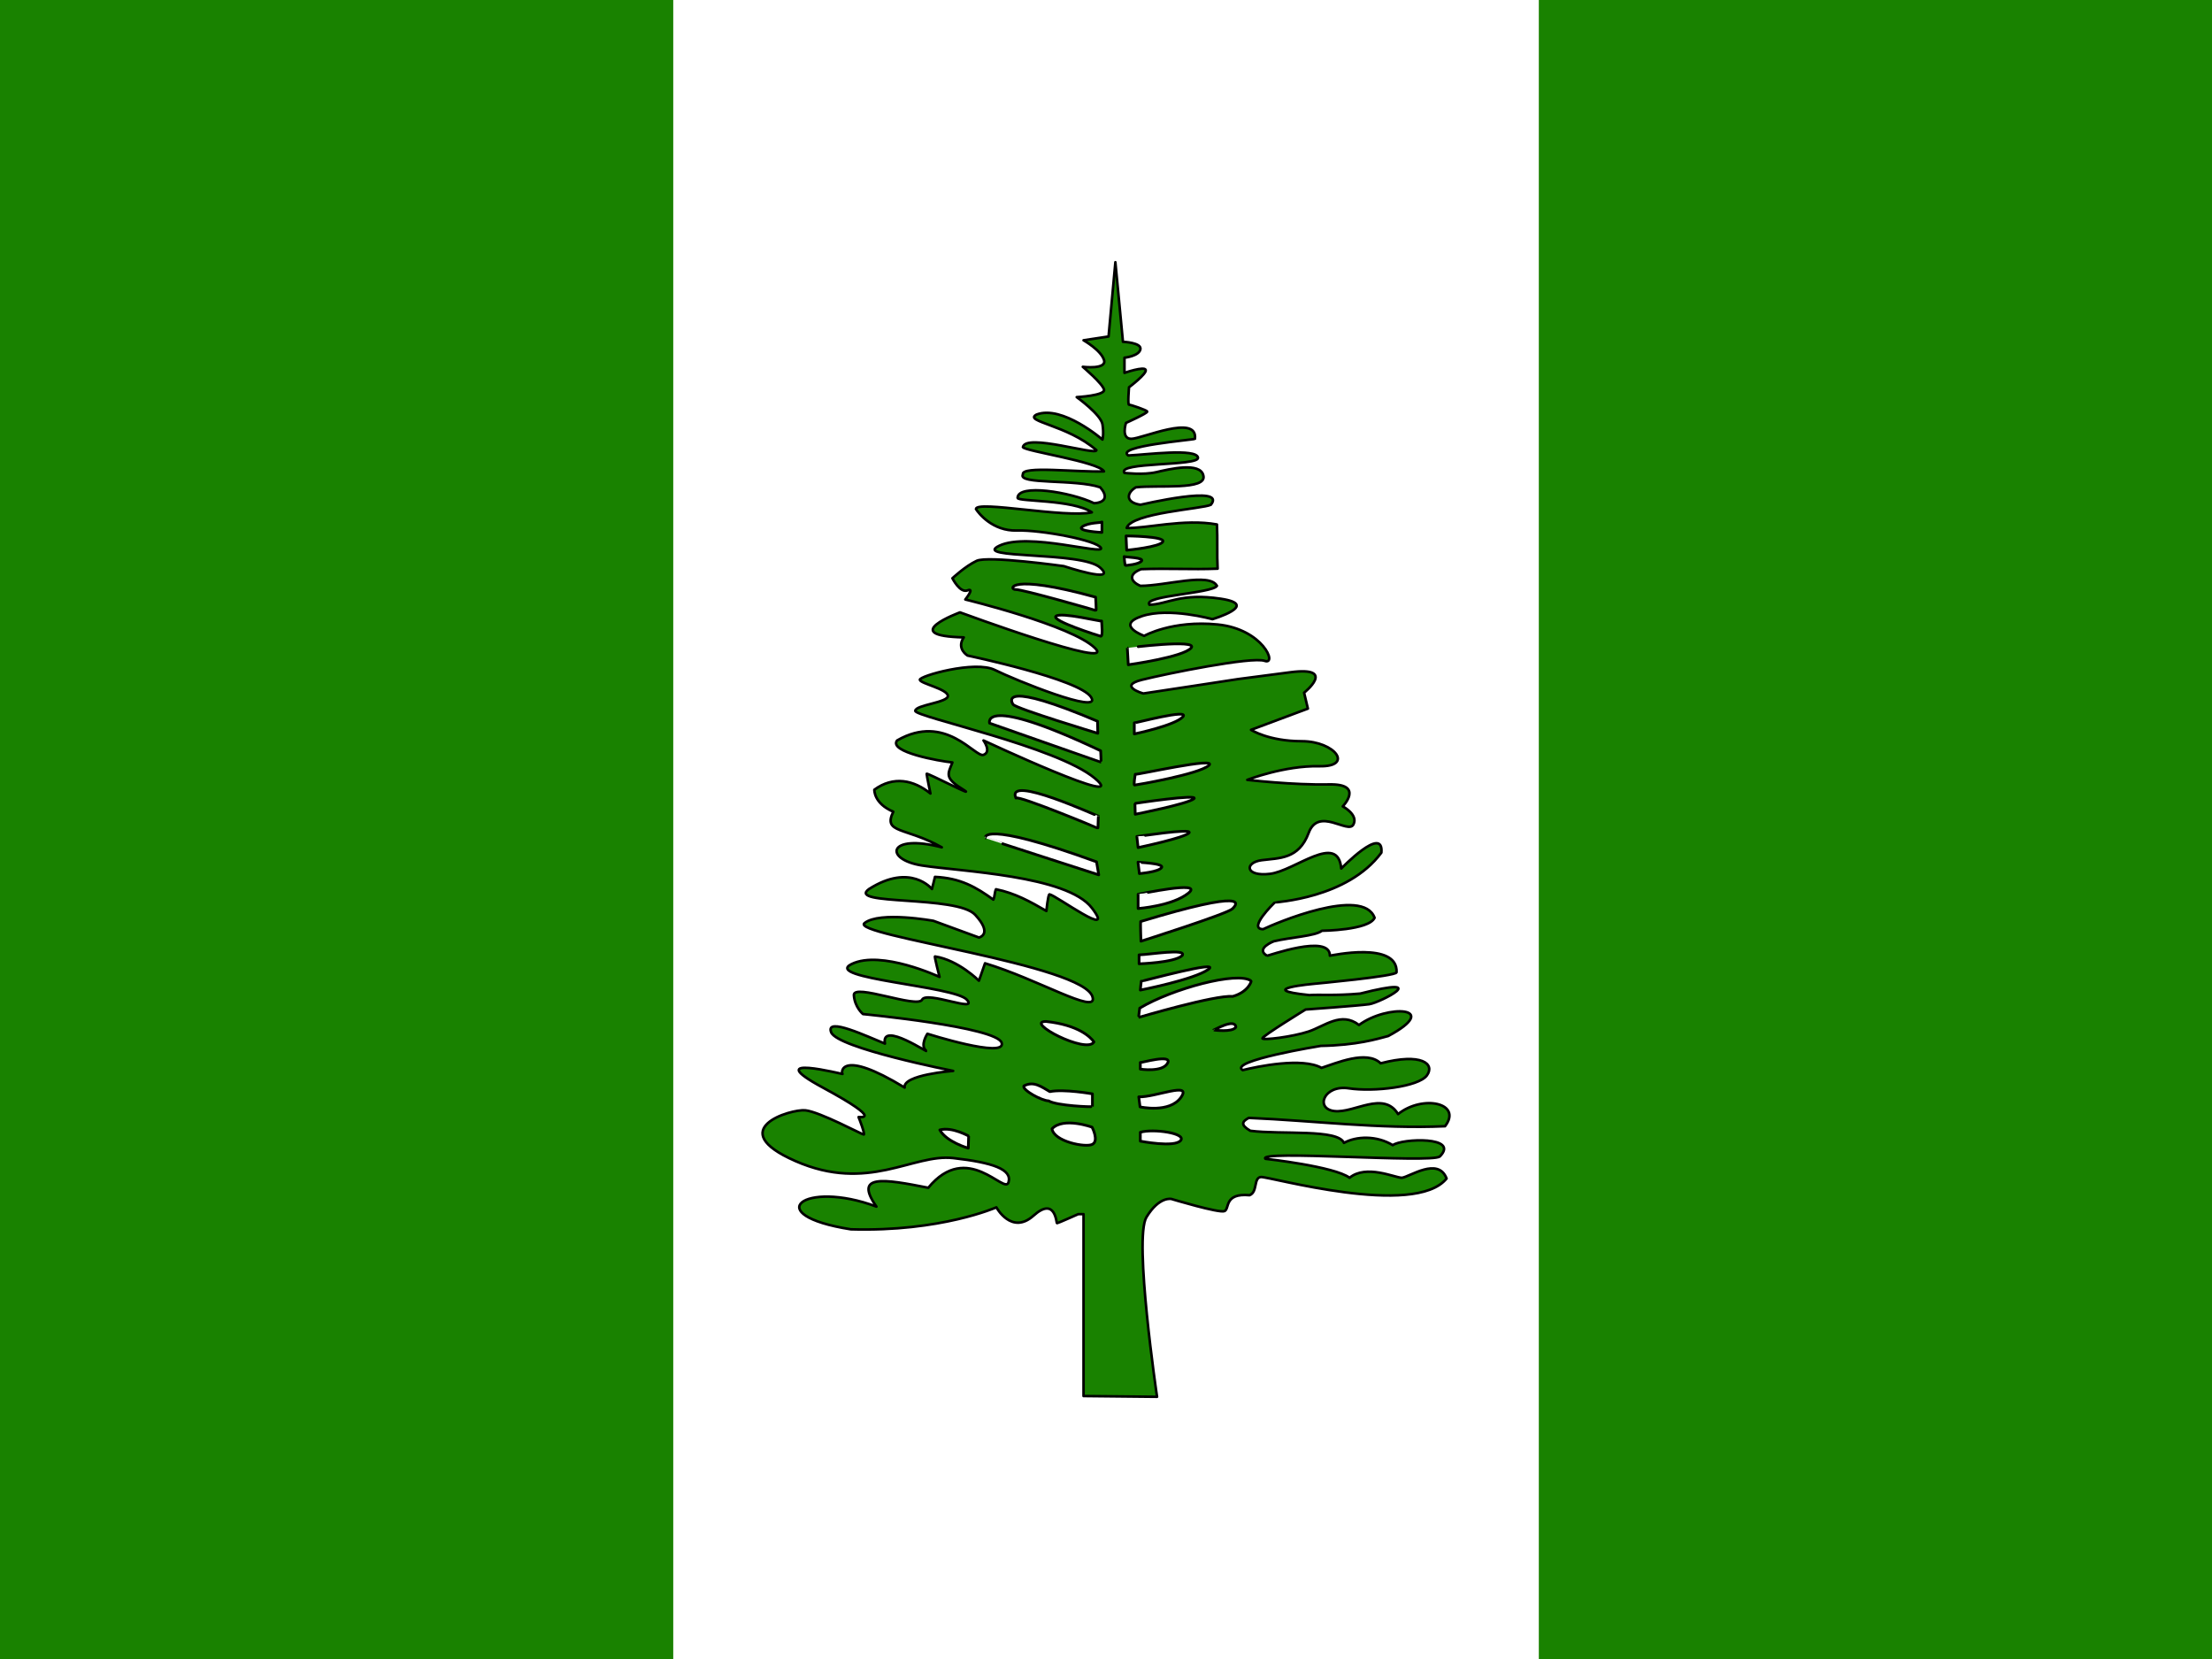
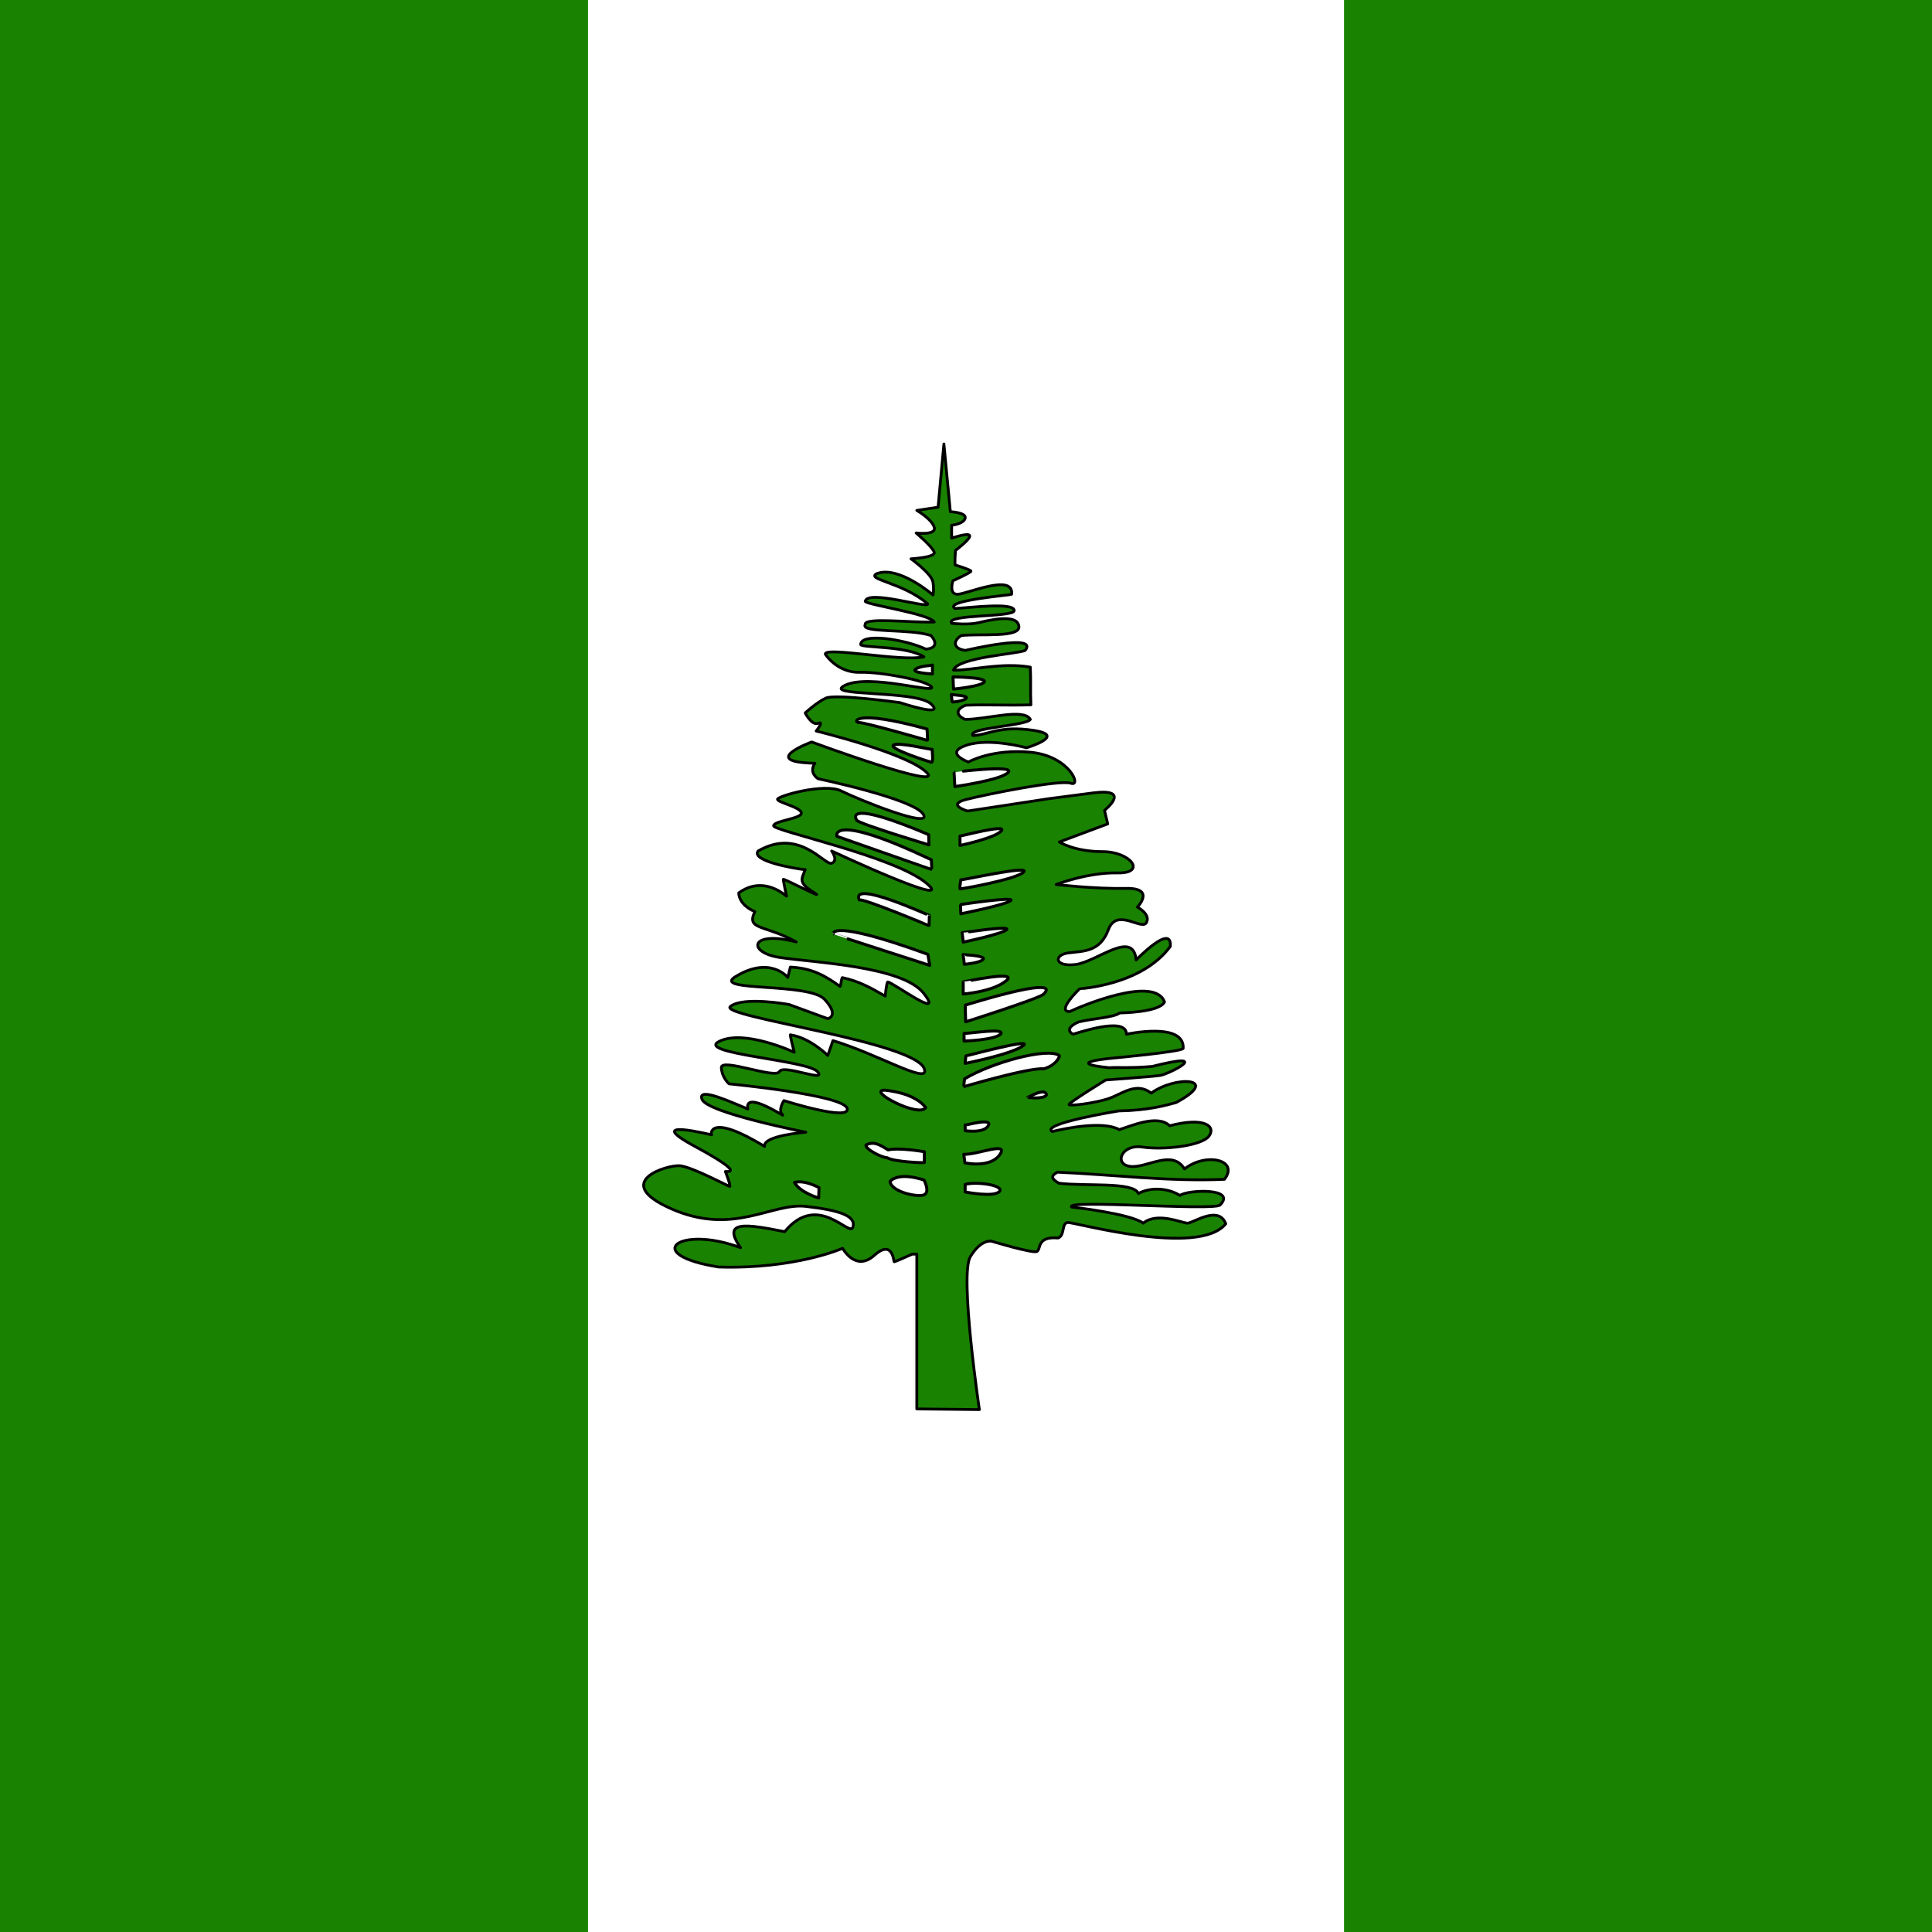
- <svg xmlns="http://www.w3.org/2000/svg" id="svg571" height="480" width="640" version="1.1">
-   <g id="flag" fill-rule="evenodd">
-     <rect id="rect609" height="480" width="250.45" y="0" x="194.79" stroke-width="1pt" fill="#fff" />
-     <rect id="rect608" height="480" width="194.79" y="0" x="0" stroke-width="1pt" fill="#198200" />
-     <rect id="rect610" height="480" width="194.77" y="0" x="445.23" stroke-width="1pt" fill="#198200" />
-     <path id="path575" stroke-linejoin="round" d="m313.5 351.29v52.63c7.09 0.073 14.181 0.146 21.271 0.219 0 0-6.798-45.832-3.07-51.972 3.728-6.14 7.237-5.263 7.237-5.263s13.815 4.167 15.35 3.509c1.536-0.658-0.219-5.263 7.237-4.605 2.412-0.877 1.097-5.044 3.29-5.263 2.193-0.219 44.516 11.842 53.726 0.439-2.412-6.359-10.745-0.439-12.938-0.219-1.974 0-10.306-3.947-15.132 0-4.386-3.289-24.341-5.483-24.341-5.483-2.632-2.632 47.586 1.316 50.437-0.657 5.92-5.921-10.964-5.263-13.596-3.29-4.678-2.851-10.545-2.631-14.127-0.657-1.718-4.109-18.036-2.339-27.1-3.509-2.901-1.702-2.405-2.669-0.439-3.728 18.932 0.804 37.772 3.261 56.796 2.412 5.142-6.704-6.478-9.218-13.596-3.509-4.179-6.872-12.719-0.219-18.42-0.877-5.701-0.658-3.07-7.675 4.166-6.579 7.237 1.097 20.175-0.438 22.588-3.728 2.412-3.289-1.44-6.63-13.377-3.508-4.04-3.949-12.938 0-17.104 1.315-5.543-3.092-18.42-0.439-22.806 0.658-4.294-2.669 22.587-7.017 22.587-7.017 10.376-0.184 16.228-1.974 19.516-2.851 15.686-8.407-0.225-9.303-8.456-3.192-5.109-3.989-9.963 0.341-14.569 1.877-4.605 1.535-13.377 2.632-13.377 1.974 0-0.658 12.5-8.334 12.5-8.334s15.35-1.096 18.42-1.535c3.07-0.439 18.782-8.503-2.632-3.07-7.456 0.658-11.842 0.219-14.693 0.439-16.532-1.709 1.536-3.289 1.536-3.289s23.407-2.152 23.683-3.29c0.459-9.126-19.078-4.824-19.297-4.824 0.056-6.52-18.201 0.219-18.201 0-3.489-2.056 1.974-4.166 1.974-4.166 4.824-1.169 12.036-1.513 13.923-3.049 0 0 13.626-0.132 15.243-3.749-3.341-9.219-28.824 1.637-32.236 3.29-4.605 0 3.07-7.456 3.29-7.675 0.219-0.219 21.052-1.096 30.92-14.473 0.686-8.142-11.622 4.605-11.622 4.605-0.919-10.56-13.377 0.658-20.613 1.536-7.236 0.877-7.455-3.29-2.412-3.948 5.043-0.657 10.745-0.219 13.596-7.894 2.85-7.675 11.403 0.439 12.938-2.412 1.535-2.851-3.07-5.263-3.07-5.263s6.359-6.579-3.947-6.359c-10.307 0.219-23.684-1.315-23.684-1.315s10.746-4.167 20.833-3.948c10.088 0.219 4.605-7.236-5.044-7.236-9.648 0-14.692-3.29-14.692-3.29 5.483-2.047 10.964-4.093 16.447-6.14-0.366-1.535-0.731-3.07-1.097-4.605 0 0 9.649-7.675-3.947-5.921-13.596 1.755-15.131 1.974-15.131 1.974s-27.192 4.167-27.411 4.167c-0.219 0-7.456-2.193-0.439-3.948 7.017-1.754 31.797-6.798 35.525-5.482 3.728 1.315-0.439-9.21-13.596-10.526-13.157-1.315-21.271 3.29-21.271 3.29s-8.552-3.07-0.657-5.702c7.894-2.631 20.394 0.877 20.394 0.877s14.035-4.166 2.412-5.92c-11.622-1.755-15.288 1.571-20.613 1.754-2.126-2.654 18.245-3.288 19.516-5.483-2.149-3.949-14.765 0-22.148 0-3.14-1.332-3.343-3.492 0.219-4.824 7.529-0.292 14.598 0.15 22.128-0.142-0.219-4.02 0.021-8.775-0.199-12.795-9.55-1.745-20.755 1.259-26.116 1.005 1.434-4.386 22.067-5.512 24.362-6.706 4.775-5.968-20.175 0-20.394 0-4.351-0.643-4.07-3.391-1.315-5.044 6.359-0.731 20.616 0.925 19.537-3.386-0.826-4.04-9.889-1.877-13.617-0.999-3.728 0.877-9.21 0.219-9.21 0.219-2.387-3.214 21.49-1.907 21.271-4.386-0.312-2.847-15.132-0.877-20.175-0.658-3.941-2.719 18.931-4.513 19.298-4.824 0.826-7.29-15.35 0-18.42 0-3.07 0-1.535-4.605-1.535-4.605s6.359-2.851 6.14-3.289c-0.219-0.439-4.824-1.974-5.263-1.974-0.438 0 0-5.044 0-5.044s5.263-3.947 4.824-5.044c-0.439-1.097-6.14 0.877-6.14 0.877v-4.386s4.166-0.439 4.605-2.412c0.439-1.974-5.044-2.193-5.044-2.193-0.731-7.675-1.462-15.35-2.193-23.025-0.658 7.163-1.315 14.327-1.974 21.49-2.412 0.366-4.824 0.731-7.237 1.096 0 0 5.044 2.851 5.921 5.702 0.877 2.851-6.141 1.974-6.141 1.974s5.702 4.824 6.141 6.579c0.438 1.754-7.895 2.193-7.895 2.193s7.017 5.044 7.456 7.894c0.439 2.851 0 4.386 0 4.386s-11.622-10.087-19.079-7.237c-3.875 2.024 8.877 2.961 17.324 10.307-0.02 1.636-20.517-4.992-21.271-0.877 0.475 1.145 21.887 4.219 23.464 7.017-7.822 0.292-23.999-1.711-23.464 0.877-1.635 2.988 15.279 1.292 22.367 3.728 2.078 2.361 1.861 4.356-1.754 4.605-6.832-3.267-22.112-5.707-22.148-1.536 0.093 1.114 15.796 0.391 21.49 4.167-7.601 1.729-33.383-3.519-33.546-0.964 0.734 1.194 4.819 6.445 11.836 6.226 7.017-0.219 23.244 2.851 24.341 5.044 1.096 2.193-21.052-4.605-29.385-0.658-8.333 3.948 23.902 1.536 29.165 6.36 5.263 4.824-10.526-0.439-10.526-0.439s-21.929-3.07-25.218-1.536c-3.29 1.536-7.017 5.044-7.017 5.044s2.193 4.386 4.386 3.509c2.193-0.877-0.658 2.632-0.658 2.632s30.701 7.455 37.499 14.034c6.798 6.579-39.034-10.306-39.034-10.306s-18.42 6.798 1.096 7.237c-2.245 3.285 1.097 5.262 1.097 5.262s32.455 6.798 35.744 12.061c3.29 5.263-22.148-5.044-27.85-7.894-5.701-2.851-21.929 1.754-21.709 2.85 0.219 1.097 7.895 2.632 8.113 4.605 0.219 1.974-9.429 2.632-9.429 4.386 0 1.755 41.007 10.307 51.972 19.517 10.964 9.21-32.236-10.964-32.236-10.964s2.412 3.289 0 4.166c-2.412 0.877-10.964-12.281-24.999-4.166-2.556 3.338 12.243 5.992 16.008 6.359-1.286 3.306-2.412 4.386 2.851 7.675 5.262 3.29-10.307-4.824-10.307-4.386 0 0.439 1.097 5.702 1.097 5.702-4.859-3.947-10.726-5.139-16.228-1.097 0 0-0.219 3.948 5.482 6.36-3.113 6.361 3.509 4.386 14.035 10.306-15.644-4.089-16.885 3.509-5.701 5.263s41.884 2.851 49.121 12.28c7.237 9.43-10.281-3.616-12.28-3.947-0.439 0.219-0.877 4.824-0.877 4.824-4.678-2.708-8.989-5.141-14.585-6.288-0.439 0.877-0.326 2.121-0.765 2.998-5.078-3.662-9.512-6.222-16.886-6.579-0.292 1.17-0.585 2.339-0.877 3.509 0 0-6.14-7.675-18.201 0-6.735 4.828 25.438 1.754 30.701 7.456 5.263 5.701 1.096 6.579 1.096 6.579-4.386-1.608-8.771-3.217-13.157-4.824 0 0-15.569-2.851-19.955 0.657-4.386 3.509 64.033 12.061 66.006 21.491 1.331 5.114-16.08-5.369-31.139-9.868-0.585 1.681-1.17 3.363-1.755 5.044 0 0-5.98-6.007-12.719-7.017-0.219 0 1.315 5.921 1.315 5.921s-16.885-7.895-25.437-3.728c-8.553 4.166 29.824 6.359 33.332 10.307 3.508 3.947-11.622-2.632-12.938 0-1.316 2.632-19.956-4.824-19.737-1.316 0.219 3.509 2.632 5.483 2.632 5.483s38.814 3.728 40.131 8.333c1.315 4.605-21.491-2.632-21.491-2.632s-2.193 3.29-0.439 4.824c1.754 1.536-13.157-8.771-11.842-1.974-4.836-1.925-17.324-7.894-15.569-3.289 1.754 4.605 35.306 11.184 35.306 11.184s-14.693 1.096-14.035 4.824c-18.901-11.515-18.42-4.167-17.982-3.948 0.439 0.219-24.341-6.14-5.702 3.948 18.64 10.087 10.088 8.333 10.307 8.552 0.219 0.219 1.974 5.044 1.535 5.044-0.439 0-12.719-6.579-16.885-7.017-4.167-0.439-23.903 5.482-2.851 14.692s33.99-2.193 45.612-0.877c11.622 1.315 17.104 3.289 16.008 7.017-1.097 3.728-11.873-12.217-23.215 1.576-12.902-2.553-21.658-4.035-14.998 5.447-21.07-7.874-33.934 2.406-7.399 6.573 26.075 0.769 42.103-6.36 42.103-6.36s4.386 8.114 10.746 2.412c6.359-5.701 6.579 2.193 6.798 2.193 0.219 0 6.14-2.632 6.14-2.632h1.535z" stroke="#000" stroke-linecap="round" stroke-width=".742" fill="#198200" />
-     <path id="path580" stroke-linejoin="round" d="m316.07 320.16v-3.673s-8.283-1.469-12.322-0.643c-2.392-1.371-4.653-3.176-7.512-1.653-0.551 1.194 5.234 4.316 7.162 4.316 2.258 1.429 12.672 1.836 12.672 1.653z" stroke="#000" stroke-linecap="round" stroke-width=".594pt" fill="#fff" />
-     <path id="path581" stroke-linejoin="round" d="m315.97 326.13s-8.283-3.028-11.589 0.461c0.541 3.709 9.752 5.508 11.681 4.498 1.929-1.01 0-4.775-0.092-4.958z" stroke="#000" stroke-linecap="round" stroke-width=".594pt" fill="#fff" />
-     <path id="path582" stroke-linejoin="round" d="m329.93 327.6v2.571s9.917 1.928 11.662-0.184c1.744-2.112-7.897-3.489-11.662-2.388z" stroke="#000" stroke-linecap="round" stroke-width=".594pt" fill="#fff" />
-     <path id="path583" stroke-linejoin="round" d="m329.48 317.35 0.366 2.901s8.539 1.928 11.845-2.755c3.306-4.683-7.504 0.037-12.21-0.146z" stroke="#000" stroke-linecap="round" stroke-width=".594pt" fill="#fff" />
-     <path id="path584" stroke-linejoin="round" d="m329.93 307.4v1.928s6.428 1.011 7.897-1.744c1.469-2.755-7.713 0-7.897-0.184z" stroke="#000" stroke-linecap="round" stroke-width=".594pt" fill="#fff" />
-     <path id="path585" stroke-linejoin="round" d="m316.51 301.46c-0.989-1.411-4.479-4.904-13.846-5.914-6.509-0.021 11.758 9.578 13.846 5.914z" stroke="#000" stroke-linecap="round" stroke-width=".594pt" fill="#fff" />
-     <path id="path586" stroke-linejoin="round" d="m329.75 291.69s-0.367 2.663-0.276 2.663c0.092 0 22.038-6.52 27.18-6.061 4.593-1.299 5.51-4.499 5.326-4.499-3.92-2.857-22.864 2.296-32.23 7.897z" stroke="#000" stroke-linecap="round" stroke-width=".594pt" fill="#fff" />
-     <path id="path587" stroke-linejoin="round" d="m330.21 283.89c-0.092 0.459-0.276 2.571-0.276 2.571s15.518-3.031 19.651-5.968c4.132-2.939-19.191 3.489-19.375 3.397z" stroke="#000" stroke-linecap="round" stroke-width=".594pt" fill="#fff" />
-     <path id="path588" stroke-linejoin="round" d="m329.57 276.27 0.001 2.589s10.358-0.316 12.487-2.405c1.359-2.089-9.129-0.297-12.488-0.184z" stroke="#000" stroke-linecap="round" stroke-width=".594pt" fill="#fff" />
-     <path id="path589" stroke-linejoin="round" d="m351.18 298.01s5.38 0.752 6.391-0.809c-0.199-2.77-6.391 0.9-6.391 0.809z" stroke="#000" stroke-linecap="round" stroke-width=".594pt" fill="#fff" />
-     <path id="path590" stroke-linejoin="round" d="m330.02 266.63c-0.092 0.459 0.091 5.693 0.091 5.693s24.885-7.897 26.446-9.366c1.561-1.469 5.025-5.892-26.538 3.674z" stroke="#000" stroke-linecap="round" stroke-width=".594pt" fill="#fff" />
-     <path id="path591" stroke-linejoin="round" d="m329.29 258.73v4.132s10.009-0.735 14.601-4.5c4.591-3.764-14.601 0.459-14.601 0.368z" stroke="#000" stroke-linecap="round" stroke-width=".594pt" fill="#fff" />
-     <path id="path592" stroke-linejoin="round" d="m317.26 249.36 0.643 3.765s-32.965-10.652-32.873-10.652c0.091 0-1.661-5.426 32.23 6.887z" stroke="#000" stroke-linecap="round" stroke-width=".594pt" fill="#fff" />
-     <path id="path593" stroke-linejoin="round" d="m317.81 236.14c-0.092 0.367-0.092 3.581-0.184 3.489-0.091-0.092-22.864-9.55-23.69-8.723-3.024-7.086 23.875 5.418 23.875 5.234z" stroke="#000" stroke-linecap="round" stroke-width=".594pt" fill="#fff" />
-     <path id="path594" stroke-linejoin="round" d="m328.92 242.02c0 0.092 0.367 3.214 0.367 3.214s13.958-2.939 14.784-4.316c0.826-1.378-15.151 1.194-15.151 1.101z" stroke="#000" stroke-linecap="round" stroke-width=".594pt" fill="#fff" />
-     <path id="path595" stroke-linejoin="round" d="m329.25 249.45c0.129 0.789 0.404 3.306 0.404 3.306s5.601-0.459 6.428-1.745c0.826-1.286-6.832-1.469-6.832-1.561z" stroke="#000" stroke-linecap="round" stroke-width=".594pt" fill="#fff" />
-     <path id="path596" stroke-linejoin="round" d="m328.37 232.47c0 0.276 0.091 3.122 0.091 3.122s15.335-3.03 16.988-4.499c1.653-1.469-17.355 1.377-17.079 1.377z" stroke="#000" stroke-linecap="round" stroke-width=".594pt" fill="#fff" />
-     <path id="path597" stroke-linejoin="round" d="m328.46 224.02c0 0.184-0.551 3.122-0.184 3.122s18.641-3.122 21.487-5.693c2.847-2.571-21.028 2.846-21.303 2.571z" stroke="#000" stroke-linecap="round" stroke-width=".594pt" fill="#fff" />
-     <path id="path598" stroke-linejoin="round" d="m328.19 209.14v3.214s11.846-2.479 14.05-4.959c2.204-2.479-14.05 1.929-14.05 1.745z" stroke="#000" stroke-linecap="round" stroke-width=".594pt" fill="#fff" />
-     <path id="path599" stroke-linejoin="round" d="m326.17 187.47 0.276 4.866s15.886-2.204 18.181-4.866c2.296-2.663-18.548 0-18.457 0z" stroke="#000" stroke-linecap="round" stroke-width=".594pt" fill="#fff" />
-     <path id="path600" stroke-linejoin="round" d="m318.82 151.02v3.03s-7.53-0.367-5.694-1.653 5.694-1.102 5.694-1.377z" stroke="#000" stroke-linecap="round" stroke-width=".594pt" fill="#fff" />
-     <path id="path601" stroke-linejoin="round" d="m325.8 155.06 0.184 4.132s9.733-0.918 10.468-2.479c0.734-1.561-10.468-1.653-10.652-1.653z" stroke="#000" stroke-linecap="round" stroke-width=".594pt" fill="#fff" />
-     <path id="path602" stroke-linejoin="round" d="m325.25 161.03s0.184 2.571 0.367 2.571c0.184 0 3.856-0.276 4.683-1.286 0.826-1.01-4.683-1.102-5.05-1.286z" stroke="#000" stroke-linecap="round" stroke-width=".594pt" fill="#fff" />
-     <path id="path603" stroke-linejoin="round" d="m316.99 172.78c0 0.275 0.275 3.949 0.091 3.856s-21.303-6.152-23.232-6.061c-1.928 0.092-2.479-4.866 23.141 2.204z" stroke="#000" stroke-linecap="round" stroke-width=".594pt" fill="#fff" />
-     <path id="path604" stroke-linejoin="round" d="m318.73 179.67c0 0.735 0.459 4.591-0.276 4.408-0.734-0.184-14.324-4.499-12.947-5.785 1.377-1.286 13.223 1.653 13.223 1.377z" stroke="#000" stroke-linecap="round" stroke-width=".594pt" fill="#fff" />
-     <path id="path605" stroke-linejoin="round" d="m317.54 208.68 0.091 3.489s-23.69-7.162-24.517-8.356c-0.826-1.194-3.122-6.795 24.426 4.866z" stroke="#000" stroke-linecap="round" stroke-width=".594pt" fill="#fff" />
-     <path id="path606" stroke-linejoin="round" d="m318.45 217.22c0 0.092 0.184 3.306 0.092 3.306-0.092 0-32.23-11.294-32.23-11.294s-2.571-8.448 32.138 7.989z" stroke="#000" stroke-linecap="round" stroke-width=".594pt" fill="#fff" />
-     <path id="path607" stroke-linejoin="round" d="m280.26 328.68c0 0.11-0.11 3.517-0.11 3.517s-6.264-1.759-8.242-5.275c3.626-0.989 8.461 1.868 8.352 1.758z" stroke="#000" stroke-width=".594pt" fill="#fff" />
+ <svg xmlns="http://www.w3.org/2000/svg" id="svg571" height="512" width="512" viewBox="0 0 512 512" version="1.1">
+   <g id="flag" fill-rule="evenodd" transform="matrix(0.5 0 0 1 130 0)" stroke-width="1pt">
+     <rect id="rect609" height="512" width="400.71" y="0" x="51.662" fill="#fff" />
+     <rect id="rect608" height="512" width="311.66" y="0" x="-260" fill="#198200" />
+     <rect id="rect610" height="512" width="311.63" y="-6.1673e-7" x="452.37" fill="#198200" />
+   </g>
+   <g id="g9098" stroke-linejoin="round" fill-rule="evenodd" transform="matrix(.57525 0 0 .57525 105.35 104.32)" stroke="#000">
+     <path id="path575" d="m239.22 396.41v71.317c9.608 0.099 19.216 0.198 28.824 0.297 0 0-9.212-62.105-4.16-70.425 5.052-8.32 9.806-7.132 9.806-7.132s18.721 5.647 20.8 4.755c2.081-0.892-0.297-7.132 9.806-6.24 3.269-1.189 1.486-6.835 4.458-7.132 2.971-0.297 60.322 16.046 72.802 0.595-3.269-8.617-14.56-0.595-17.532-0.297-2.674 0-13.966-5.348-20.504 0-5.943-4.457-32.984-7.429-32.984-7.429-3.566-3.566 64.482 1.784 68.345-0.891 8.023-8.024-14.857-7.132-18.423-4.458-6.339-3.863-14.289-3.565-19.143-0.891-2.327-5.567-24.44-3.17-36.722-4.755-3.931-2.306-3.258-3.617-0.595-5.051 25.655 1.09 51.183 4.418 76.963 3.269 6.968-9.084-8.778-12.491-18.423-4.755-5.662-9.312-17.234-0.297-24.961-1.188-7.726-0.892-4.16-10.401 5.646-8.915 9.806 1.486 27.339-0.593 30.608-5.051 3.268-4.457-1.952-8.985-18.127-4.754-5.474-5.351-17.532 0-23.177 1.782-7.512-4.19-24.961-0.595-30.904 0.892-5.818-3.617 30.607-9.509 30.607-9.509 14.061-0.249 21.989-2.674 26.446-3.863 21.256-11.393-0.304-12.606-11.459-4.326-6.923-5.405-13.501 0.462-19.741 2.543-6.24 2.08-18.127 3.566-18.127 2.674 0-0.892 16.938-11.292 16.938-11.292s20.8-1.485 24.961-2.08c4.16-0.595 25.451-11.522-3.566-4.16-10.103 0.892-16.046 0.297-19.91 0.595-22.402-2.316 2.081-4.457 2.081-4.457s31.718-2.916 32.092-4.458c0.622-12.367-25.852-6.537-26.149-6.537 0.076-8.835-24.664 0.297-24.664 0-4.728-2.786 2.674-5.646 2.674-5.646 6.537-1.584 16.31-2.05 18.866-4.132 0 0 18.464-0.179 20.655-5.08-4.528-12.492-39.059 2.218-43.682 4.458-6.24 0 4.16-10.103 4.458-10.401 0.297-0.297 28.527-1.485 41.898-19.612 0.929-11.033-15.749 6.24-15.749 6.24-1.245-14.309-18.126 0.892-27.932 2.081-9.805 1.188-10.102-4.458-3.268-5.349 6.834-0.891 14.56-0.296 18.423-10.697 3.862-10.401 15.452 0.595 17.532-3.269 2.08-3.863-4.16-7.132-4.16-7.132s8.617-8.915-5.348-8.617c-13.967 0.297-32.093-1.782-32.093-1.782s14.561-5.647 28.23-5.349c13.669 0.297 6.24-9.805-6.835-9.805-13.074 0-19.909-4.458-19.909-4.458 7.429-2.773 14.857-5.547 22.287-8.32-0.495-2.08-0.991-4.16-1.486-6.24 0 0 13.075-10.401-5.348-8.024-18.423 2.378-20.503 2.674-20.503 2.674s-36.847 5.647-37.144 5.647c-0.297 0-10.103-2.971-0.595-5.349 9.509-2.377 43.087-9.212 48.138-7.428 5.052 1.782-0.595-12.48-18.423-14.264-17.829-1.782-28.824 4.458-28.824 4.458s-11.589-4.16-0.891-7.726c10.697-3.565 27.635 1.189 27.635 1.189s19.018-5.646 3.269-8.023c-15.749-2.378-20.716 2.128-27.932 2.377-2.881-3.596 24.724-4.456 26.446-7.429-2.912-5.351-20.008 0-30.012 0-4.255-1.805-4.53-4.732 0.297-6.537 10.203-0.396 19.782 0.203 29.984-0.193-0.297-5.448 0.028-11.891-0.269-17.339-12.941-2.365-28.124 1.706-35.39 1.361 1.944-5.944 29.902-7.47 33.013-9.087 6.47-8.088-27.338 0-27.635 0-5.896-0.871-5.516-4.595-1.782-6.835 8.617-0.991 27.936 1.254 26.474-4.589-1.12-5.475-13.4-2.543-18.451-1.354-5.051 1.188-12.48 0.297-12.48 0.297-3.235-4.355 29.12-2.584 28.824-5.943-0.422-3.857-20.504-1.189-27.339-0.891-5.34-3.685 25.652-6.116 26.15-6.537 1.12-9.878-20.8 0-24.961 0-4.16 0-2.08-6.24-2.08-6.24s8.617-3.863 8.32-4.457c-0.297-0.594-6.537-2.674-7.132-2.674-0.593 0 0-6.835 0-6.835s7.132-5.349 6.537-6.834c-0.595-1.486-8.32 1.189-8.32 1.189v-5.943s5.646-0.594 6.24-3.269c0.595-2.674-6.835-2.972-6.835-2.972-0.991-10.4-1.981-20.801-2.971-31.201-0.892 9.707-1.782 19.414-2.674 29.121-3.269 0.495-6.537 0.991-9.806 1.486 0 0 6.835 3.863 8.024 7.726 1.188 3.863-8.321 2.674-8.321 2.674s7.726 6.537 8.321 8.915c0.593 2.377-10.698 2.971-10.698 2.971s9.509 6.835 10.103 10.697c0.595 3.863 0 5.943 0 5.943s-15.749-13.669-25.853-9.806c-5.25 2.743 12.028 4.012 23.476 13.966-0.027 2.217-27.801-6.765-28.824-1.189 0.644 1.552 29.658 5.717 31.796 9.509-10.599 0.396-32.52-2.319-31.796 1.188-2.215 4.049 20.703 1.75 30.309 5.052 2.816 3.2 2.522 5.903-2.377 6.24-9.258-4.427-29.963-7.733-30.012-2.081 0.126 1.509 21.404 0.529 29.12 5.647-10.3 2.343-45.236-4.768-45.457-1.306 0.995 1.617 6.53 8.734 16.039 8.437 9.509-0.297 31.497 3.863 32.984 6.835 1.485 2.971-28.527-6.24-39.818-0.892-11.291 5.349 32.389 2.081 39.521 8.618s-14.263-0.595-14.263-0.595-29.716-4.16-34.173-2.081c-4.458 2.081-9.509 6.835-9.509 6.835s2.971 5.943 5.943 4.755c2.971-1.189-0.892 3.566-0.892 3.566s41.602 10.102 50.814 19.017c9.212 8.915-52.893-13.966-52.893-13.966s-24.961 9.212 1.485 9.806c-3.043 4.452 1.486 7.131 1.486 7.131s43.979 9.212 48.436 16.344c4.458 7.132-30.012-6.835-37.739-10.697-7.726-3.863-29.715 2.377-29.418 3.862 0.297 1.486 10.698 3.566 10.994 6.24 0.297 2.674-12.777 3.566-12.777 5.943 0 2.378 55.568 13.967 70.425 26.447s-43.682-14.857-43.682-14.857 3.269 4.457 0 5.646c-3.269 1.188-14.857-16.641-33.875-5.646-3.464 4.524 16.59 8.12 21.692 8.617-1.742 4.479-3.269 5.943 3.863 10.4 7.131 4.458-13.967-6.537-13.967-5.943 0 0.595 1.486 7.726 1.486 7.726-6.584-5.348-14.534-6.964-21.989-1.486 0 0-0.297 5.349 7.428 8.618-4.218 8.619 4.755 5.943 19.018 13.966-21.199-5.54-22.88 4.755-7.726 7.132 15.155 2.377 56.756 3.863 66.562 16.64 9.806 12.778-13.932-4.899-16.64-5.348-0.595 0.297-1.189 6.537-1.189 6.537-6.339-3.669-12.181-6.966-19.764-8.52-0.595 1.188-0.442 2.874-1.036 4.062-6.881-4.963-12.889-8.431-22.881-8.915-0.396 1.585-0.793 3.17-1.189 4.755 0 0-8.32-10.401-24.664 0-9.126 6.543 34.47 2.377 41.602 10.103 7.132 7.726 1.485 8.915 1.485 8.915-5.943-2.179-11.886-4.359-17.829-6.537 0 0-21.098-3.863-27.041 0.891-5.943 4.755 86.769 16.344 89.443 29.121 1.803 6.93-21.789-7.276-42.195-13.372-0.793 2.278-1.585 4.557-2.378 6.835 0 0-8.103-8.14-17.234-9.509-0.297 0 1.782 8.024 1.782 8.024s-22.88-10.698-34.469-5.052c-11.59 5.646 40.413 8.617 45.167 13.967 4.754 5.348-15.749-3.566-17.532 0-1.784 3.566-27.042-6.537-26.744-1.784 0.297 4.755 3.566 7.429 3.566 7.429s52.596 5.051 54.38 11.291c1.782 6.24-29.121-3.566-29.121-3.566s-2.971 4.458-0.595 6.537c2.377 2.081-17.829-11.886-16.046-2.674-6.553-2.609-23.475-10.697-21.098-4.457 2.377 6.24 47.842 15.155 47.842 15.155s-19.91 1.485-19.018 6.537c-25.612-15.604-24.961-5.647-24.366-5.349 0.595 0.297-32.984-8.32-7.726 5.349 25.258 13.668 13.669 11.291 13.967 11.589 0.297 0.297 2.674 6.835 2.08 6.835-0.595 0-17.234-8.915-22.88-9.509-5.647-0.595-32.39 7.428-3.863 19.909 28.527 12.48 46.059-2.971 61.808-1.188 15.749 1.782 23.177 4.457 21.692 9.509-1.486 5.051-16.089-16.554-31.458 2.135-17.483-3.46-29.349-5.467-20.324 7.381-28.552-10.67-45.982 3.26-10.026 8.907 35.333 1.041 57.053-8.618 57.053-8.618s5.943 10.995 14.561 3.269c8.617-7.726 8.915 2.971 9.212 2.971 0.296 0 8.32-3.566 8.32-3.566h2.08z" stroke-linecap="round" stroke-width="1.29" fill="#198200" />
+     <path id="path580" d="m242.7 354.22v-4.977s-11.223-1.991-16.698-0.871c-3.242-1.858-6.305-4.304-10.179-2.24-0.747 1.617 7.093 5.848 9.705 5.848 3.06 1.936 17.171 2.489 17.171 2.24z" stroke-linecap="round" stroke-width="1.032pt" fill="#fff" />
+     <path id="path581" d="m242.57 362.31s-11.224-4.104-15.704 0.624c0.733 5.026 13.215 7.463 15.829 6.095 2.613-1.369 0-6.47-0.125-6.719z" stroke-linecap="round" stroke-width="1.032pt" fill="#fff" />
+     <path id="path582" d="m261.49 364.3v3.485s13.438 2.612 15.803-0.249c2.364-2.862-10.701-4.728-15.803-3.236z" stroke-linecap="round" stroke-width="1.032pt" fill="#fff" />
+     <path id="path583" d="m260.87 350.42 0.495 3.931s11.571 2.612 16.051-3.733c4.479-6.346-10.169 0.051-16.546-0.198z" stroke-linecap="round" stroke-width="1.032pt" fill="#fff" />
+     <path id="path584" d="m261.49 336.93v2.612s8.71 1.37 10.701-2.364c1.991-3.733-10.452 0-10.701-0.249z" stroke-linecap="round" stroke-width="1.032pt" fill="#fff" />
+     <path id="path585" d="m243.29 328.89c-1.34-1.911-6.07-6.646-18.762-8.014-8.821-0.029 15.933 12.979 18.762 8.014z" stroke-linecap="round" stroke-width="1.032pt" fill="#fff" />
+     <path id="path586" d="m261.24 315.65s-0.497 3.608-0.374 3.608c0.125 0 29.864-8.835 36.831-8.213 6.224-1.76 7.466-6.097 7.217-6.097-5.311-3.872-30.982 3.111-43.674 10.701z" stroke-linecap="round" stroke-width="1.032pt" fill="#fff" />
+     <path id="path587" d="m261.86 305.07c-0.125 0.622-0.374 3.485-0.374 3.485s21.029-4.107 26.628-8.088c5.599-3.982-26.005 4.728-26.254 4.603z" stroke-linecap="round" stroke-width="1.032pt" fill="#fff" />
+     <path id="path588" d="m260.99 294.75 0.002 3.508s14.036-0.428 16.921-3.26c1.841-2.831-12.37-0.403-16.923-0.249z" stroke-linecap="round" stroke-width="1.032pt" fill="#fff" />
+     <path id="path589" d="m290.28 324.21s7.291 1.019 8.66-1.096c-0.269-3.754-8.66 1.22-8.66 1.096z" stroke-linecap="round" stroke-width="1.032pt" fill="#fff" />
+     <path id="path590" d="m261.61 281.68c-0.125 0.621 0.124 7.714 0.124 7.714s33.721-10.701 35.836-12.692c2.115-1.991 6.809-7.984-35.96 4.978z" stroke-linecap="round" stroke-width="1.032pt" fill="#fff" />
+     <path id="path591" d="m260.61 270.98v5.599s13.563-0.996 19.785-6.098c6.222-5.101-19.785 0.622-19.785 0.499z" stroke-linecap="round" stroke-width="1.032pt" fill="#fff" />
+     <path id="path592" d="m244.31 258.29 0.871 5.102s-44.67-14.434-44.546-14.434c0.124 0-2.25-7.353 43.674 9.332z" stroke-linecap="round" stroke-width="1.032pt" fill="#fff" />
+     <path id="path593" d="m245.06 240.37c-0.125 0.497-0.125 4.852-0.25 4.728-0.124-0.125-30.982-12.941-32.102-11.821-4.098-9.602 32.352 7.341 32.352 7.093z" stroke-linecap="round" stroke-width="1.032pt" fill="#fff" />
+     <path id="path594" d="m260.12 248.33c0 0.125 0.497 4.356 0.497 4.356s18.914-3.982 20.034-5.848c1.12-1.867-20.531 1.617-20.531 1.492z" stroke-linecap="round" stroke-width="1.032pt" fill="#fff" />
+     <path id="path595" d="m260.56 258.41c0.175 1.069 0.548 4.481 0.548 4.481s7.59-0.622 8.71-2.365c1.12-1.742-9.258-1.991-9.258-2.116z" stroke-linecap="round" stroke-width="1.032pt" fill="#fff" />
+     <path id="path596" d="m259.37 235.39c0 0.374 0.124 4.231 0.124 4.231s20.78-4.106 23.02-6.097c2.24-1.991-23.517 1.866-23.143 1.866z" stroke-linecap="round" stroke-width="1.032pt" fill="#fff" />
+     <path id="path597" d="m259.49 223.94c0 0.249-0.746 4.231-0.249 4.231 0.497 0 25.259-4.231 29.116-7.714 3.858-3.485-28.494 3.857-28.868 3.483z" stroke-linecap="round" stroke-width="1.032pt" fill="#fff" />
+     <path id="path598" d="m259.12 203.79v4.356s16.052-3.36 19.039-6.72c2.986-3.36-19.039 2.613-19.039 2.365z" stroke-linecap="round" stroke-width="1.032pt" fill="#fff" />
+     <path id="path599" d="m256.38 174.42 0.374 6.594s21.526-2.986 24.637-6.594c3.111-3.608-25.134 0-25.01 0z" stroke-linecap="round" stroke-width="1.032pt" fill="#fff" />
+     <path id="path600" d="m246.43 125.02v4.106s-10.204-0.497-7.715-2.24c2.489-1.742 7.715-1.494 7.715-1.866z" stroke-linecap="round" stroke-width="1.032pt" fill="#fff" />
+     <path id="path601" d="m255.89 130.5 0.249 5.599s13.19-1.244 14.186-3.36c0.995-2.115-14.186-2.24-14.434-2.24z" stroke-linecap="round" stroke-width="1.032pt" fill="#fff" />
+     <path id="path602" d="m255.14 138.59s0.249 3.485 0.497 3.485 5.226-0.374 6.346-1.742-6.346-1.494-6.843-1.742z" stroke-linecap="round" stroke-width="1.032pt" fill="#fff" />
+     <path id="path603" d="m243.94 154.51c0 0.373 0.373 5.351 0.124 5.226-0.249-0.125-28.868-8.336-31.481-8.213-2.612 0.125-3.36-6.594 31.357 2.987z" stroke-linecap="round" stroke-width="1.032pt" fill="#fff" />
+     <path id="path604" d="m246.3 163.85c0 0.996 0.622 6.222-0.374 5.973-0.995-0.249-19.41-6.097-17.544-7.839 1.866-1.742 17.918 2.24 17.918 1.866z" stroke-linecap="round" stroke-width="1.032pt" fill="#fff" />
+     <path id="path605" d="m244.69 203.16 0.124 4.728s-32.102-9.705-33.222-11.322c-1.12-1.617-4.231-9.208 33.098 6.594z" stroke-linecap="round" stroke-width="1.032pt" fill="#fff" />
+     <path id="path606" d="m245.93 214.74c0 0.125 0.25 4.479 0.125 4.479s-43.674-15.304-43.674-15.304-3.485-11.448 43.55 10.825z" stroke-linecap="round" stroke-width="1.032pt" fill="#fff" />
+     <path id="path607" d="m194.17 365.77c0 0.149-0.149 4.765-0.149 4.765s-8.488-2.383-11.169-7.147c4.914-1.34 11.466 2.531 11.317 2.382z" stroke-width="1.032pt" fill="#fff" />
  </g>
</svg>
